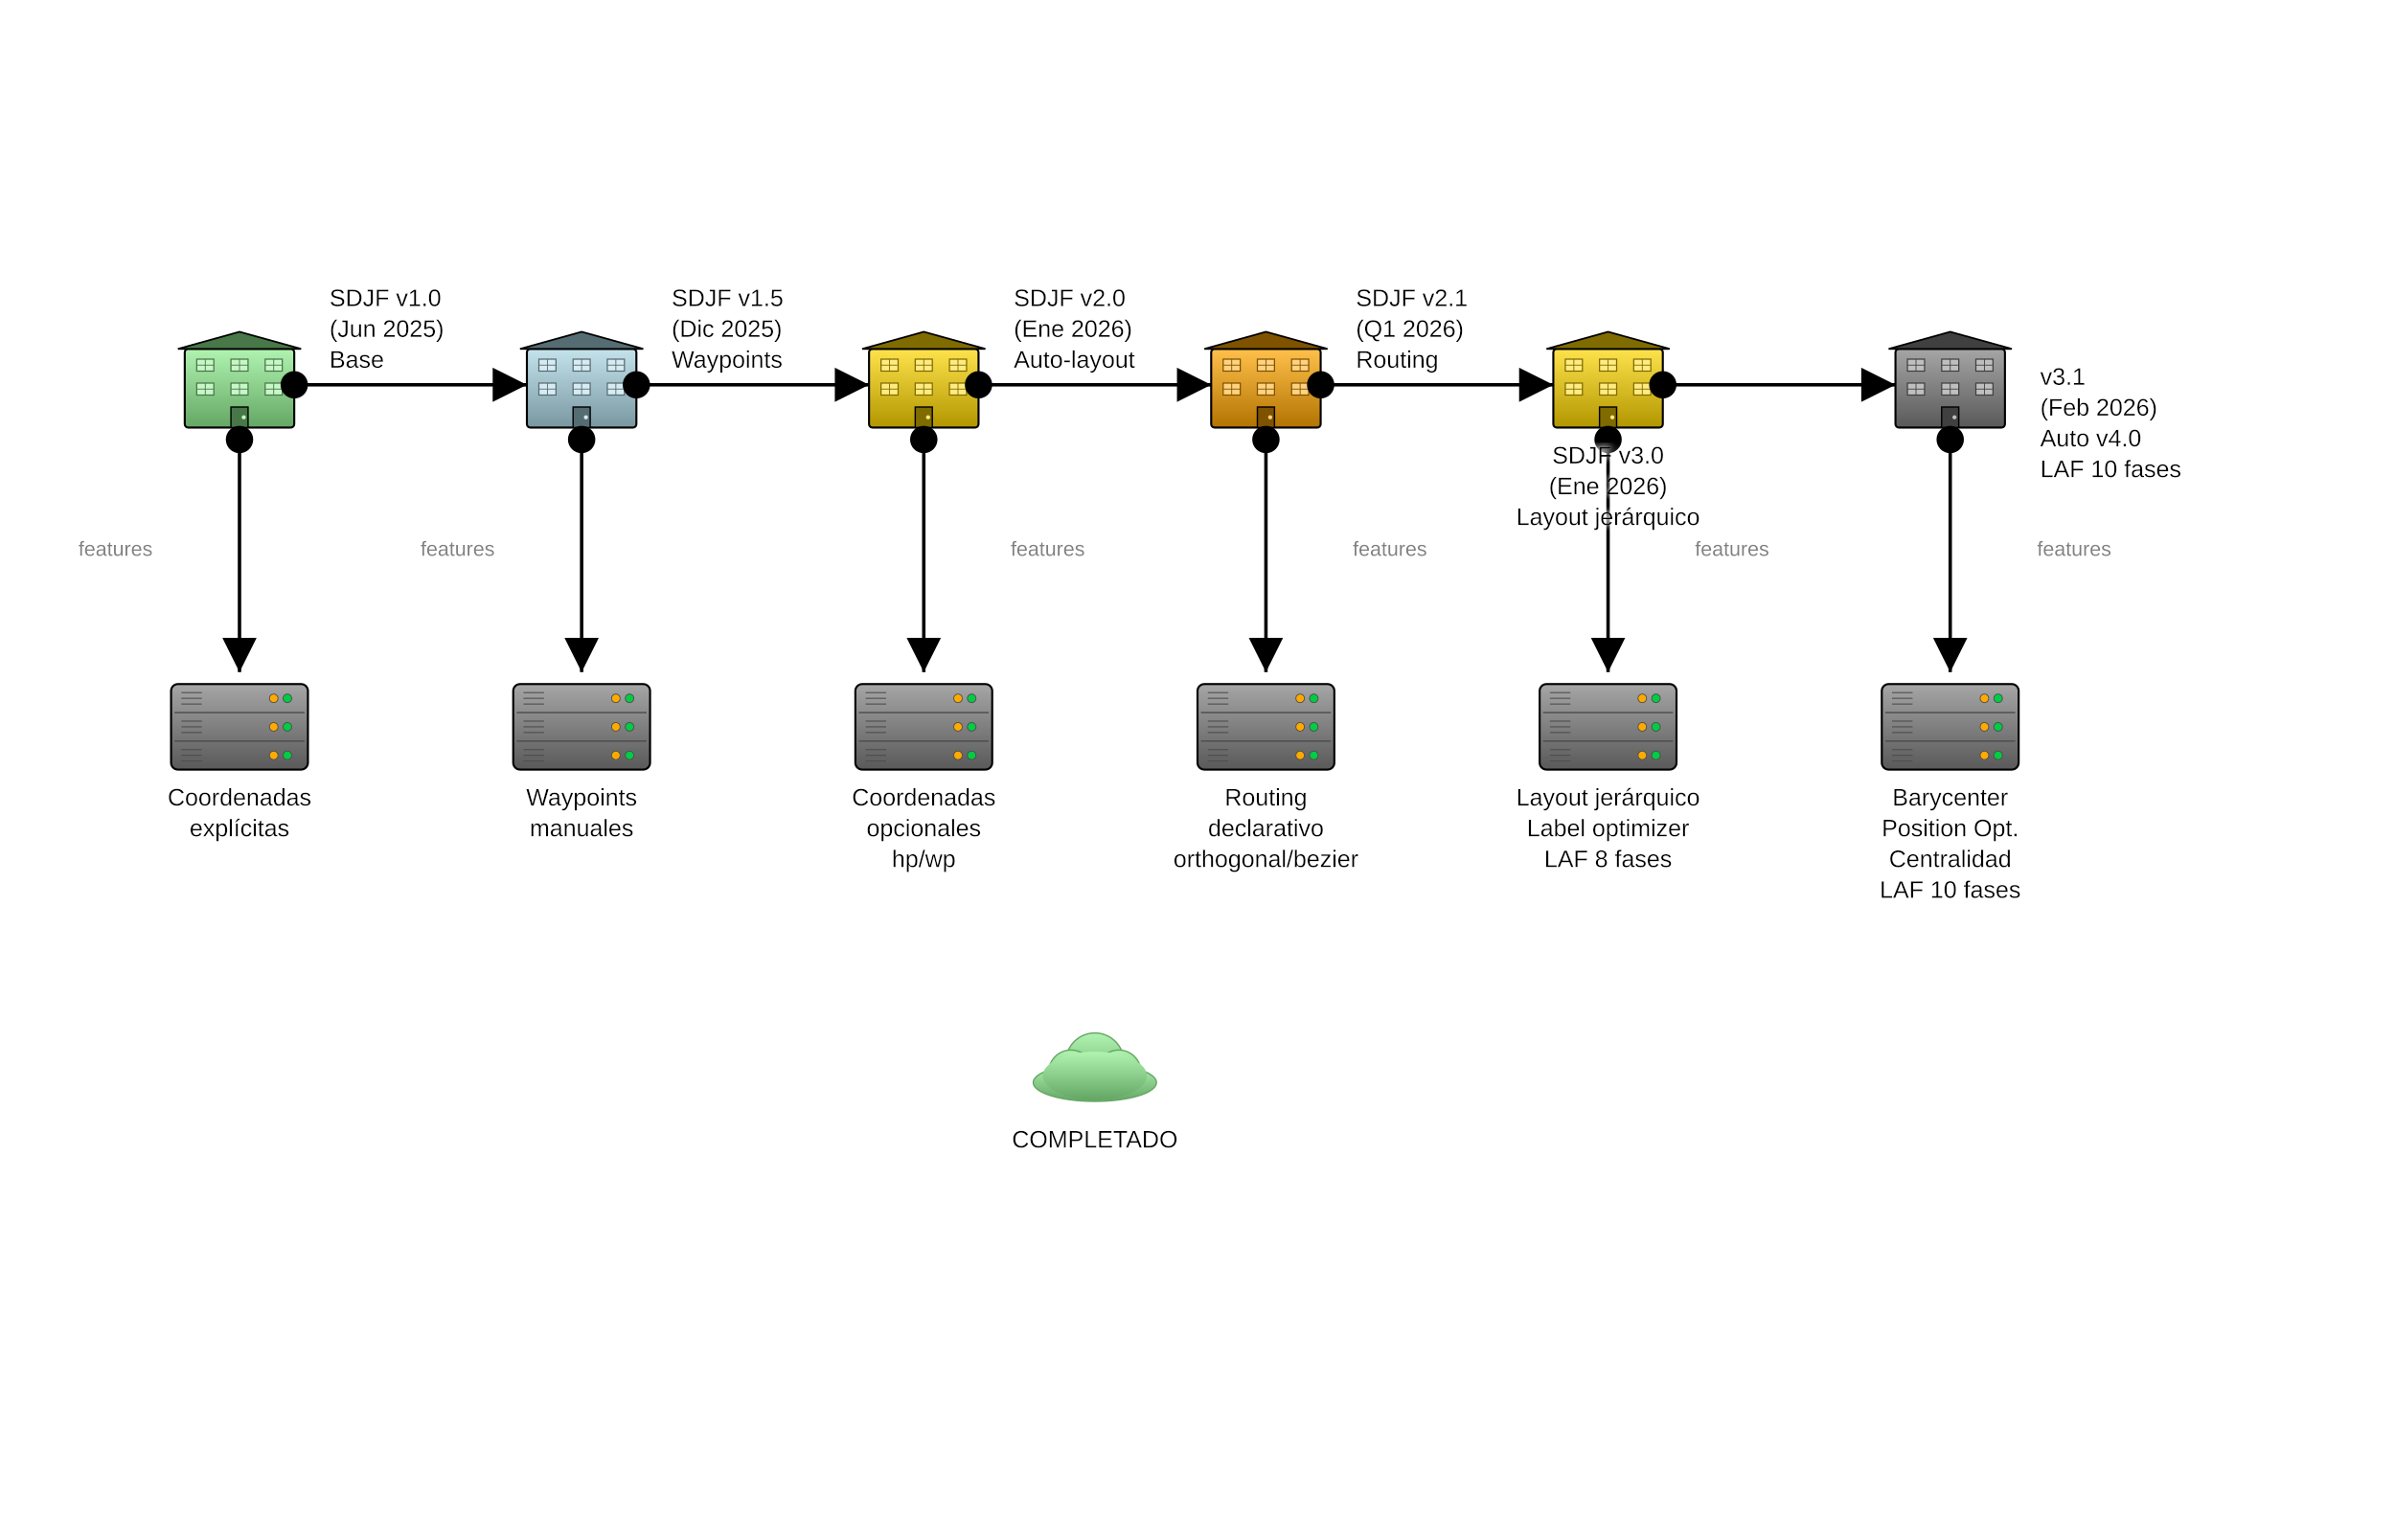
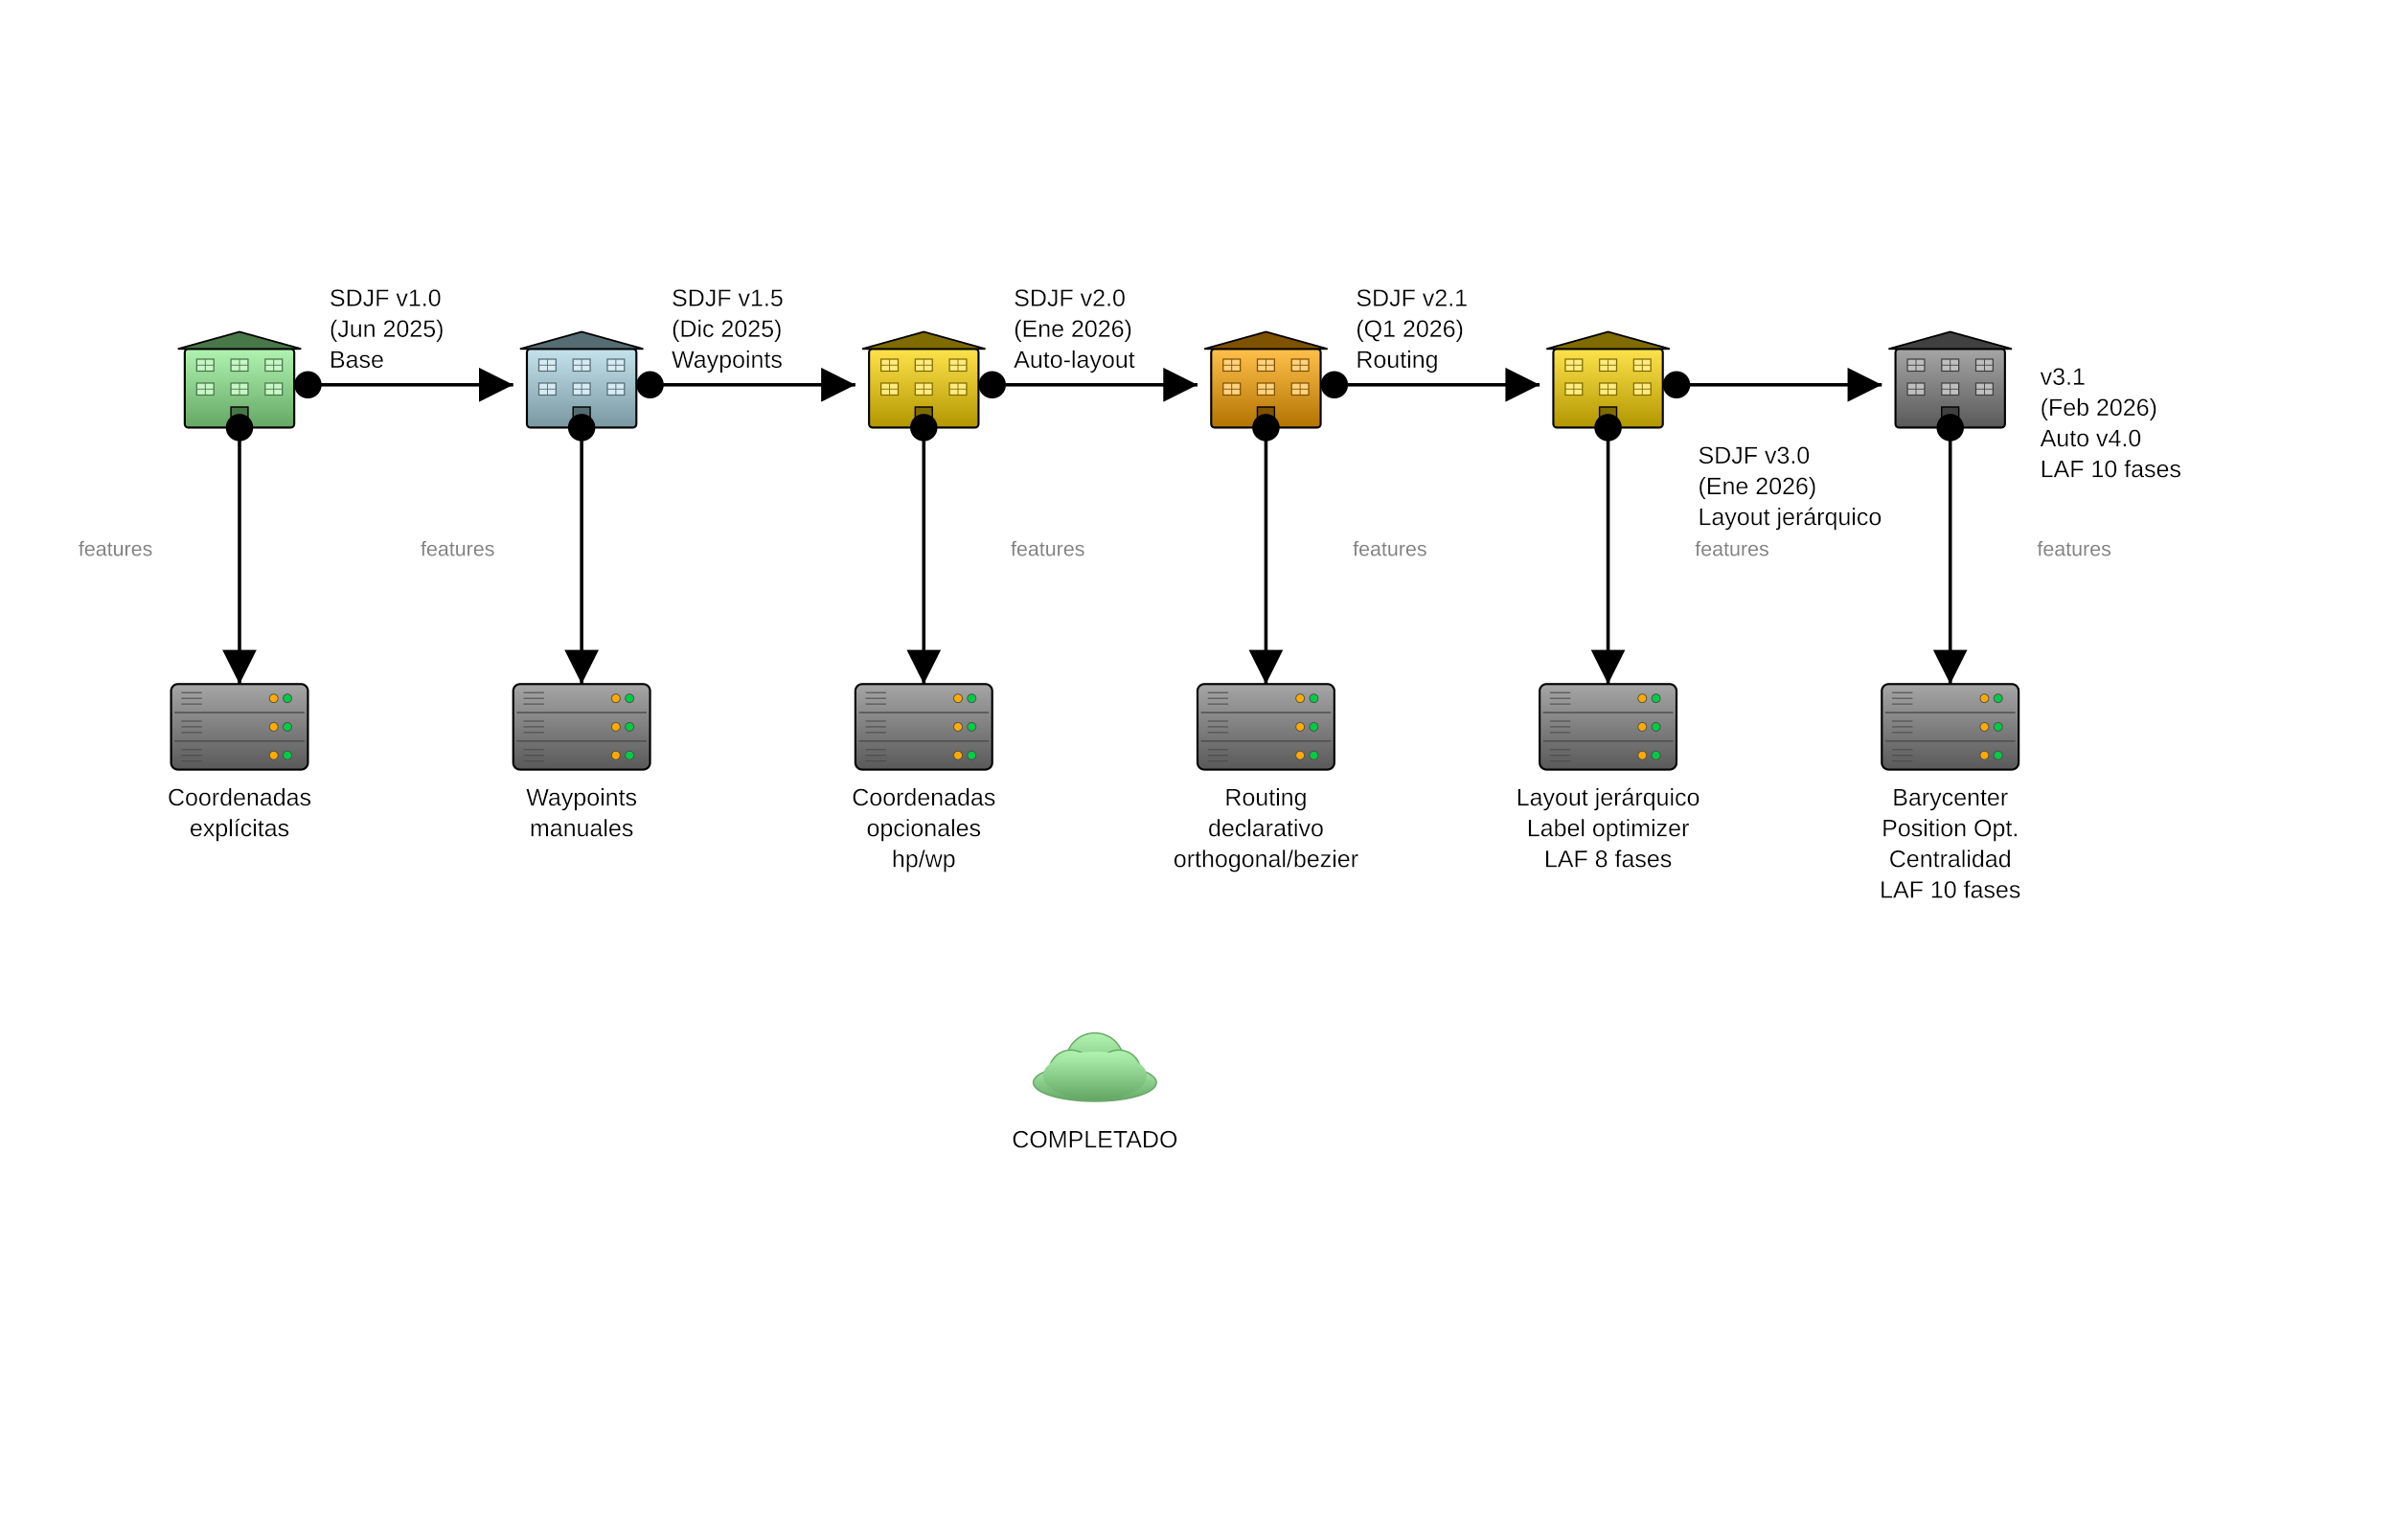
<svg xmlns="http://www.w3.org/2000/svg" baseProfile="full" height="900" version="1.1" viewBox="0,0,1400,900" width="1400">
  <defs>
    <filter height="140%" id="text-glow" width="140%" x="-20%" y="-20%">
      <feGaussianBlur in="SourceGraphic" result="blur" stdDeviation="2" />
      <feFlood flood-color="white" flood-opacity="1" result="color" />
      <feComposite in="color" in2="blur" operator="in" result="shadow" />
      <feMerge>
        <feMergeNode in="shadow" />
        <feMergeNode in="shadow" />
        <feMergeNode in="SourceGraphic" />
      </feMerge>
    </filter>
    <marker id="arrow-end" markerHeight="10" markerWidth="10" orient="auto" refX="10" refY="5">
      <path d="M 0 0 L 10 5 L 0 10 z" fill="black" />
    </marker>
    <marker id="arrow-start" markerHeight="10" markerWidth="10" orient="auto" refX="0" refY="5">
      <path d="M 10 0 L 0 5 L 10 10 z" fill="black" />
    </marker>
    <marker id="circle-start" markerHeight="10" markerWidth="10" orient="auto" refX="5" refY="5">
      <circle cx="5" cy="5" fill="black" r="4" />
    </marker>
    <marker id="circle-end" markerHeight="10" markerWidth="10" orient="auto" refX="5" refY="5">
      <circle cx="5" cy="5" fill="black" r="4" />
    </marker>
    <linearGradient id="gradient-v1.0" x1="0%" x2="0%" y1="0%" y2="100%">
      <stop offset="0%" stop-color="#b1f3b1" />
      <stop offset="100%" stop-color="#64a664" />
    </linearGradient>
    <linearGradient id="gradient-v1.5" x1="0%" x2="0%" y1="0%" y2="100%">
      <stop offset="0%" stop-color="#c5e3ed" />
      <stop offset="100%" stop-color="#7997a1" />
    </linearGradient>
    <linearGradient id="gradient-v2.0" x1="0%" x2="0%" y1="0%" y2="100%">
      <stop offset="0%" stop-color="#ffe34c" />
      <stop offset="100%" stop-color="#b29600" />
    </linearGradient>
    <linearGradient id="gradient-v2.1" x1="0%" x2="0%" y1="0%" y2="100%">
      <stop offset="0%" stop-color="#ffc04c" />
      <stop offset="100%" stop-color="#b27300" />
    </linearGradient>
    <linearGradient id="gradient-v3.0" x1="0%" x2="0%" y1="0%" y2="100%">
      <stop offset="0%" stop-color="#ffe34c" />
      <stop offset="100%" stop-color="#b29600" />
    </linearGradient>
    <linearGradient id="gradient-v3.1" x1="0%" x2="0%" y1="0%" y2="100%">
      <stop offset="0%" stop-color="#a6a6a6" />
      <stop offset="100%" stop-color="#595959" />
    </linearGradient>
    <linearGradient id="gradient-feat-coords" x1="0%" x2="0%" y1="0%" y2="100%">
      <stop offset="0%" stop-color="#a6a6a6" />
      <stop offset="100%" stop-color="#595959" />
    </linearGradient>
    <linearGradient id="gradient-feat-waypoints" x1="0%" x2="0%" y1="0%" y2="100%">
      <stop offset="0%" stop-color="#a6a6a6" />
      <stop offset="100%" stop-color="#595959" />
    </linearGradient>
    <linearGradient id="gradient-feat-autolayout" x1="0%" x2="0%" y1="0%" y2="100%">
      <stop offset="0%" stop-color="#a6a6a6" />
      <stop offset="100%" stop-color="#595959" />
    </linearGradient>
    <linearGradient id="gradient-feat-routing" x1="0%" x2="0%" y1="0%" y2="100%">
      <stop offset="0%" stop-color="#a6a6a6" />
      <stop offset="100%" stop-color="#595959" />
    </linearGradient>
    <linearGradient id="gradient-feat-hierarchical" x1="0%" x2="0%" y1="0%" y2="100%">
      <stop offset="0%" stop-color="#a6a6a6" />
      <stop offset="100%" stop-color="#595959" />
    </linearGradient>
    <linearGradient id="gradient-feat-v4" x1="0%" x2="0%" y1="0%" y2="100%">
      <stop offset="0%" stop-color="#a6a6a6" />
      <stop offset="100%" stop-color="#595959" />
    </linearGradient>
    <linearGradient id="gradient-status-done" x1="0%" x2="0%" y1="0%" y2="100%">
      <stop offset="0%" stop-color="#b1f3b1" />
      <stop offset="100%" stop-color="#64a664" />
    </linearGradient>
  </defs>
  <g id="v1.0">
    <rect fill="url(#gradient-v1.0)" height="46" rx="2" ry="2" stroke="black" stroke-width="1.2" width="64" x="108" y="204" />
    <polygon fill="#487748" points="104,204 140.0,194 176,204" stroke="black" stroke-width="1.0" />
    <rect fill="#c7f6c7" height="7" stroke="#487748" stroke-width="0.7" width="10" x="115" y="210" />
    <line stroke="#487748" stroke-width="0.5" x1="120.0" x2="120.0" y1="210" y2="217" />
    <line stroke="#487748" stroke-width="0.5" x1="115" x2="125" y1="213.5" y2="213.5" />
    <rect fill="#c7f6c7" height="7" stroke="#487748" stroke-width="0.7" width="10" x="135" y="210" />
    <line stroke="#487748" stroke-width="0.5" x1="140.0" x2="140.0" y1="210" y2="217" />
    <line stroke="#487748" stroke-width="0.5" x1="135" x2="145" y1="213.5" y2="213.5" />
    <rect fill="#c7f6c7" height="7" stroke="#487748" stroke-width="0.7" width="10" x="155" y="210" />
    <line stroke="#487748" stroke-width="0.5" x1="160.0" x2="160.0" y1="210" y2="217" />
    <line stroke="#487748" stroke-width="0.5" x1="155" x2="165" y1="213.5" y2="213.5" />
    <rect fill="#c7f6c7" height="7" stroke="#487748" stroke-width="0.7" width="10" x="115" y="224" />
    <line stroke="#487748" stroke-width="0.5" x1="120.0" x2="120.0" y1="224" y2="231" />
    <line stroke="#487748" stroke-width="0.5" x1="115" x2="125" y1="227.5" y2="227.5" />
    <rect fill="#c7f6c7" height="7" stroke="#487748" stroke-width="0.7" width="10" x="135" y="224" />
    <line stroke="#487748" stroke-width="0.5" x1="140.0" x2="140.0" y1="224" y2="231" />
    <line stroke="#487748" stroke-width="0.5" x1="135" x2="145" y1="227.5" y2="227.5" />
    <rect fill="#c7f6c7" height="7" stroke="#487748" stroke-width="0.7" width="10" x="155" y="224" />
    <line stroke="#487748" stroke-width="0.5" x1="160.0" x2="160.0" y1="224" y2="231" />
    <line stroke="#487748" stroke-width="0.5" x1="155" x2="165" y1="227.5" y2="227.5" />
    <rect fill="#487748" height="12" stroke="black" stroke-width="0.8" width="10" x="135.0" y="238" />
    <circle cx="142.5" cy="244.0" fill="#c7f6c7" r="1.2" />
  </g>
  <g id="v1.5">
    <rect fill="url(#gradient-v1.5)" height="46" rx="2" ry="2" stroke="black" stroke-width="1.2" width="64" x="308" y="204" />
    <polygon fill="#566c73" points="304,204 340.0,194 376,204" stroke="black" stroke-width="1.0" />
    <rect fill="#d6ebf2" height="7" stroke="#566c73" stroke-width="0.7" width="10" x="315" y="210" />
    <line stroke="#566c73" stroke-width="0.5" x1="320.0" x2="320.0" y1="210" y2="217" />
    <line stroke="#566c73" stroke-width="0.5" x1="315" x2="325" y1="213.5" y2="213.5" />
    <rect fill="#d6ebf2" height="7" stroke="#566c73" stroke-width="0.7" width="10" x="335" y="210" />
    <line stroke="#566c73" stroke-width="0.5" x1="340.0" x2="340.0" y1="210" y2="217" />
    <line stroke="#566c73" stroke-width="0.5" x1="335" x2="345" y1="213.5" y2="213.5" />
    <rect fill="#d6ebf2" height="7" stroke="#566c73" stroke-width="0.7" width="10" x="355" y="210" />
    <line stroke="#566c73" stroke-width="0.5" x1="360.0" x2="360.0" y1="210" y2="217" />
    <line stroke="#566c73" stroke-width="0.5" x1="355" x2="365" y1="213.5" y2="213.5" />
    <rect fill="#d6ebf2" height="7" stroke="#566c73" stroke-width="0.7" width="10" x="315" y="224" />
    <line stroke="#566c73" stroke-width="0.5" x1="320.0" x2="320.0" y1="224" y2="231" />
    <line stroke="#566c73" stroke-width="0.5" x1="315" x2="325" y1="227.5" y2="227.5" />
    <rect fill="#d6ebf2" height="7" stroke="#566c73" stroke-width="0.7" width="10" x="335" y="224" />
    <line stroke="#566c73" stroke-width="0.5" x1="340.0" x2="340.0" y1="224" y2="231" />
    <line stroke="#566c73" stroke-width="0.5" x1="335" x2="345" y1="227.5" y2="227.5" />
    <rect fill="#d6ebf2" height="7" stroke="#566c73" stroke-width="0.7" width="10" x="355" y="224" />
    <line stroke="#566c73" stroke-width="0.5" x1="360.0" x2="360.0" y1="224" y2="231" />
    <line stroke="#566c73" stroke-width="0.5" x1="355" x2="365" y1="227.5" y2="227.5" />
    <rect fill="#566c73" height="12" stroke="black" stroke-width="0.8" width="10" x="335.0" y="238" />
    <circle cx="342.5" cy="244.0" fill="#d6ebf2" r="1.2" />
  </g>
  <g id="v2.0">
    <rect fill="url(#gradient-v2.0)" height="46" rx="2" ry="2" stroke="black" stroke-width="1.2" width="64" x="508" y="204" />
    <polygon fill="#7f6b00" points="504,204 540.0,194 576,204" stroke="black" stroke-width="1.0" />
    <rect fill="#ffeb7f" height="7" stroke="#7f6b00" stroke-width="0.7" width="10" x="515" y="210" />
    <line stroke="#7f6b00" stroke-width="0.5" x1="520.0" x2="520.0" y1="210" y2="217" />
    <line stroke="#7f6b00" stroke-width="0.5" x1="515" x2="525" y1="213.5" y2="213.5" />
    <rect fill="#ffeb7f" height="7" stroke="#7f6b00" stroke-width="0.7" width="10" x="535" y="210" />
    <line stroke="#7f6b00" stroke-width="0.5" x1="540.0" x2="540.0" y1="210" y2="217" />
    <line stroke="#7f6b00" stroke-width="0.5" x1="535" x2="545" y1="213.5" y2="213.5" />
    <rect fill="#ffeb7f" height="7" stroke="#7f6b00" stroke-width="0.7" width="10" x="555" y="210" />
    <line stroke="#7f6b00" stroke-width="0.5" x1="560.0" x2="560.0" y1="210" y2="217" />
    <line stroke="#7f6b00" stroke-width="0.5" x1="555" x2="565" y1="213.5" y2="213.5" />
    <rect fill="#ffeb7f" height="7" stroke="#7f6b00" stroke-width="0.7" width="10" x="515" y="224" />
    <line stroke="#7f6b00" stroke-width="0.5" x1="520.0" x2="520.0" y1="224" y2="231" />
    <line stroke="#7f6b00" stroke-width="0.5" x1="515" x2="525" y1="227.5" y2="227.5" />
    <rect fill="#ffeb7f" height="7" stroke="#7f6b00" stroke-width="0.7" width="10" x="535" y="224" />
    <line stroke="#7f6b00" stroke-width="0.5" x1="540.0" x2="540.0" y1="224" y2="231" />
    <line stroke="#7f6b00" stroke-width="0.5" x1="535" x2="545" y1="227.5" y2="227.5" />
    <rect fill="#ffeb7f" height="7" stroke="#7f6b00" stroke-width="0.7" width="10" x="555" y="224" />
    <line stroke="#7f6b00" stroke-width="0.5" x1="560.0" x2="560.0" y1="224" y2="231" />
    <line stroke="#7f6b00" stroke-width="0.5" x1="555" x2="565" y1="227.5" y2="227.5" />
    <rect fill="#7f6b00" height="12" stroke="black" stroke-width="0.8" width="10" x="535.0" y="238" />
    <circle cx="542.5" cy="244.0" fill="#ffeb7f" r="1.2" />
  </g>
  <g id="v2.1">
    <rect fill="url(#gradient-v2.1)" height="46" rx="2" ry="2" stroke="black" stroke-width="1.2" width="64" x="708" y="204" />
    <polygon fill="#7f5200" points="704,204 740.0,194 776,204" stroke="black" stroke-width="1.0" />
    <rect fill="#ffd27f" height="7" stroke="#7f5200" stroke-width="0.7" width="10" x="715" y="210" />
    <line stroke="#7f5200" stroke-width="0.5" x1="720.0" x2="720.0" y1="210" y2="217" />
    <line stroke="#7f5200" stroke-width="0.5" x1="715" x2="725" y1="213.5" y2="213.5" />
    <rect fill="#ffd27f" height="7" stroke="#7f5200" stroke-width="0.7" width="10" x="735" y="210" />
    <line stroke="#7f5200" stroke-width="0.5" x1="740.0" x2="740.0" y1="210" y2="217" />
    <line stroke="#7f5200" stroke-width="0.5" x1="735" x2="745" y1="213.5" y2="213.5" />
    <rect fill="#ffd27f" height="7" stroke="#7f5200" stroke-width="0.7" width="10" x="755" y="210" />
    <line stroke="#7f5200" stroke-width="0.5" x1="760.0" x2="760.0" y1="210" y2="217" />
    <line stroke="#7f5200" stroke-width="0.5" x1="755" x2="765" y1="213.5" y2="213.5" />
    <rect fill="#ffd27f" height="7" stroke="#7f5200" stroke-width="0.7" width="10" x="715" y="224" />
    <line stroke="#7f5200" stroke-width="0.5" x1="720.0" x2="720.0" y1="224" y2="231" />
    <line stroke="#7f5200" stroke-width="0.5" x1="715" x2="725" y1="227.5" y2="227.5" />
    <rect fill="#ffd27f" height="7" stroke="#7f5200" stroke-width="0.7" width="10" x="735" y="224" />
    <line stroke="#7f5200" stroke-width="0.5" x1="740.0" x2="740.0" y1="224" y2="231" />
    <line stroke="#7f5200" stroke-width="0.5" x1="735" x2="745" y1="227.5" y2="227.5" />
    <rect fill="#ffd27f" height="7" stroke="#7f5200" stroke-width="0.7" width="10" x="755" y="224" />
    <line stroke="#7f5200" stroke-width="0.5" x1="760.0" x2="760.0" y1="224" y2="231" />
    <line stroke="#7f5200" stroke-width="0.5" x1="755" x2="765" y1="227.5" y2="227.5" />
    <rect fill="#7f5200" height="12" stroke="black" stroke-width="0.8" width="10" x="735.0" y="238" />
    <circle cx="742.5" cy="244.0" fill="#ffd27f" r="1.2" />
  </g>
  <g id="v3.0">
    <rect fill="url(#gradient-v3.0)" height="46" rx="2" ry="2" stroke="black" stroke-width="1.2" width="64" x="908" y="204" />
    <polygon fill="#7f6b00" points="904,204 940.0,194 976,204" stroke="black" stroke-width="1.0" />
    <rect fill="#ffeb7f" height="7" stroke="#7f6b00" stroke-width="0.7" width="10" x="915" y="210" />
    <line stroke="#7f6b00" stroke-width="0.5" x1="920.0" x2="920.0" y1="210" y2="217" />
    <line stroke="#7f6b00" stroke-width="0.5" x1="915" x2="925" y1="213.5" y2="213.5" />
    <rect fill="#ffeb7f" height="7" stroke="#7f6b00" stroke-width="0.7" width="10" x="935" y="210" />
    <line stroke="#7f6b00" stroke-width="0.5" x1="940.0" x2="940.0" y1="210" y2="217" />
    <line stroke="#7f6b00" stroke-width="0.5" x1="935" x2="945" y1="213.5" y2="213.5" />
    <rect fill="#ffeb7f" height="7" stroke="#7f6b00" stroke-width="0.7" width="10" x="955" y="210" />
    <line stroke="#7f6b00" stroke-width="0.5" x1="960.0" x2="960.0" y1="210" y2="217" />
    <line stroke="#7f6b00" stroke-width="0.5" x1="955" x2="965" y1="213.5" y2="213.5" />
    <rect fill="#ffeb7f" height="7" stroke="#7f6b00" stroke-width="0.7" width="10" x="915" y="224" />
    <line stroke="#7f6b00" stroke-width="0.5" x1="920.0" x2="920.0" y1="224" y2="231" />
    <line stroke="#7f6b00" stroke-width="0.5" x1="915" x2="925" y1="227.5" y2="227.5" />
    <rect fill="#ffeb7f" height="7" stroke="#7f6b00" stroke-width="0.7" width="10" x="935" y="224" />
    <line stroke="#7f6b00" stroke-width="0.5" x1="940.0" x2="940.0" y1="224" y2="231" />
    <line stroke="#7f6b00" stroke-width="0.5" x1="935" x2="945" y1="227.5" y2="227.5" />
    <rect fill="#ffeb7f" height="7" stroke="#7f6b00" stroke-width="0.7" width="10" x="955" y="224" />
    <line stroke="#7f6b00" stroke-width="0.5" x1="960.0" x2="960.0" y1="224" y2="231" />
    <line stroke="#7f6b00" stroke-width="0.5" x1="955" x2="965" y1="227.5" y2="227.5" />
    <rect fill="#7f6b00" height="12" stroke="black" stroke-width="0.8" width="10" x="935.0" y="238" />
    <circle cx="942.5" cy="244.0" fill="#ffeb7f" r="1.2" />
  </g>
  <g id="v3.1">
    <rect fill="url(#gradient-v3.1)" height="46" rx="2" ry="2" stroke="black" stroke-width="1.2" width="64" x="1108" y="204" />
    <polygon fill="#404040" points="1104,204 1140.0,194 1176,204" stroke="black" stroke-width="1.0" />
    <rect fill="#bfbfbf" height="7" stroke="#404040" stroke-width="0.7" width="10" x="1115" y="210" />
    <line stroke="#404040" stroke-width="0.5" x1="1120.0" x2="1120.0" y1="210" y2="217" />
    <line stroke="#404040" stroke-width="0.5" x1="1115" x2="1125" y1="213.5" y2="213.5" />
    <rect fill="#bfbfbf" height="7" stroke="#404040" stroke-width="0.7" width="10" x="1135" y="210" />
    <line stroke="#404040" stroke-width="0.5" x1="1140.0" x2="1140.0" y1="210" y2="217" />
    <line stroke="#404040" stroke-width="0.5" x1="1135" x2="1145" y1="213.5" y2="213.5" />
    <rect fill="#bfbfbf" height="7" stroke="#404040" stroke-width="0.7" width="10" x="1155" y="210" />
    <line stroke="#404040" stroke-width="0.5" x1="1160.0" x2="1160.0" y1="210" y2="217" />
    <line stroke="#404040" stroke-width="0.5" x1="1155" x2="1165" y1="213.5" y2="213.5" />
    <rect fill="#bfbfbf" height="7" stroke="#404040" stroke-width="0.7" width="10" x="1115" y="224" />
    <line stroke="#404040" stroke-width="0.5" x1="1120.0" x2="1120.0" y1="224" y2="231" />
    <line stroke="#404040" stroke-width="0.5" x1="1115" x2="1125" y1="227.5" y2="227.5" />
    <rect fill="#bfbfbf" height="7" stroke="#404040" stroke-width="0.7" width="10" x="1135" y="224" />
    <line stroke="#404040" stroke-width="0.5" x1="1140.0" x2="1140.0" y1="224" y2="231" />
    <line stroke="#404040" stroke-width="0.5" x1="1135" x2="1145" y1="227.5" y2="227.5" />
    <rect fill="#bfbfbf" height="7" stroke="#404040" stroke-width="0.7" width="10" x="1155" y="224" />
    <line stroke="#404040" stroke-width="0.5" x1="1160.0" x2="1160.0" y1="224" y2="231" />
    <line stroke="#404040" stroke-width="0.5" x1="1155" x2="1165" y1="227.5" y2="227.5" />
    <rect fill="#404040" height="12" stroke="black" stroke-width="0.8" width="10" x="1135.0" y="238" />
    <circle cx="1142.5" cy="244.0" fill="#bfbfbf" r="1.2" />
  </g>
  <g id="feat-coords">
    <rect fill="url(#gradient-feat-coords)" height="50" rx="4" ry="4" stroke="black" stroke-width="1.2" width="80" x="100" y="400" />
    <line stroke="#4c4c4c" stroke-width="0.8" x1="102" x2="178" y1="416.667" y2="416.667" />
    <line stroke="#4c4c4c" stroke-width="0.8" x1="102" x2="178" y1="433.333" y2="433.333" />
    <circle cx="168" cy="408.333" fill="#00cc44" r="2.5" stroke="#4c4c4c" stroke-width="0.5" />
    <circle cx="160" cy="408.333" fill="#ffaa00" r="2.5" stroke="#4c4c4c" stroke-width="0.5" />
    <circle cx="168" cy="425.0" fill="#00cc44" r="2.5" stroke="#4c4c4c" stroke-width="0.5" />
    <circle cx="160" cy="425.0" fill="#ffaa00" r="2.5" stroke="#4c4c4c" stroke-width="0.5" />
    <circle cx="168" cy="441.667" fill="#00cc44" r="2.5" stroke="#4c4c4c" stroke-width="0.5" />
    <circle cx="160" cy="441.667" fill="#ffaa00" r="2.5" stroke="#4c4c4c" stroke-width="0.5" />
    <line stroke="#4c4c4c" stroke-width="0.6" x1="106" x2="118" y1="405.0" y2="405.0" />
    <line stroke="#4c4c4c" stroke-width="0.6" x1="106" x2="118" y1="408.333" y2="408.333" />
    <line stroke="#4c4c4c" stroke-width="0.6" x1="106" x2="118" y1="411.667" y2="411.667" />
    <line stroke="#4c4c4c" stroke-width="0.6" x1="106" x2="118" y1="421.667" y2="421.667" />
    <line stroke="#4c4c4c" stroke-width="0.6" x1="106" x2="118" y1="425.0" y2="425.0" />
    <line stroke="#4c4c4c" stroke-width="0.6" x1="106" x2="118" y1="428.333" y2="428.333" />
    <line stroke="#4c4c4c" stroke-width="0.6" x1="106" x2="118" y1="438.333" y2="438.333" />
    <line stroke="#4c4c4c" stroke-width="0.6" x1="106" x2="118" y1="441.667" y2="441.667" />
    <line stroke="#4c4c4c" stroke-width="0.6" x1="106" x2="118" y1="445.0" y2="445.0" />
  </g>
  <g id="feat-waypoints">
    <rect fill="url(#gradient-feat-waypoints)" height="50" rx="4" ry="4" stroke="black" stroke-width="1.2" width="80" x="300" y="400" />
    <line stroke="#4c4c4c" stroke-width="0.8" x1="302" x2="378" y1="416.667" y2="416.667" />
    <line stroke="#4c4c4c" stroke-width="0.8" x1="302" x2="378" y1="433.333" y2="433.333" />
    <circle cx="368" cy="408.333" fill="#00cc44" r="2.5" stroke="#4c4c4c" stroke-width="0.5" />
    <circle cx="360" cy="408.333" fill="#ffaa00" r="2.5" stroke="#4c4c4c" stroke-width="0.5" />
    <circle cx="368" cy="425.0" fill="#00cc44" r="2.5" stroke="#4c4c4c" stroke-width="0.5" />
    <circle cx="360" cy="425.0" fill="#ffaa00" r="2.5" stroke="#4c4c4c" stroke-width="0.5" />
    <circle cx="368" cy="441.667" fill="#00cc44" r="2.5" stroke="#4c4c4c" stroke-width="0.5" />
    <circle cx="360" cy="441.667" fill="#ffaa00" r="2.5" stroke="#4c4c4c" stroke-width="0.5" />
    <line stroke="#4c4c4c" stroke-width="0.6" x1="306" x2="318" y1="405.0" y2="405.0" />
    <line stroke="#4c4c4c" stroke-width="0.6" x1="306" x2="318" y1="408.333" y2="408.333" />
    <line stroke="#4c4c4c" stroke-width="0.6" x1="306" x2="318" y1="411.667" y2="411.667" />
    <line stroke="#4c4c4c" stroke-width="0.6" x1="306" x2="318" y1="421.667" y2="421.667" />
    <line stroke="#4c4c4c" stroke-width="0.6" x1="306" x2="318" y1="425.0" y2="425.0" />
    <line stroke="#4c4c4c" stroke-width="0.6" x1="306" x2="318" y1="428.333" y2="428.333" />
    <line stroke="#4c4c4c" stroke-width="0.6" x1="306" x2="318" y1="438.333" y2="438.333" />
    <line stroke="#4c4c4c" stroke-width="0.6" x1="306" x2="318" y1="441.667" y2="441.667" />
    <line stroke="#4c4c4c" stroke-width="0.6" x1="306" x2="318" y1="445.0" y2="445.0" />
  </g>
  <g id="feat-autolayout">
    <rect fill="url(#gradient-feat-autolayout)" height="50" rx="4" ry="4" stroke="black" stroke-width="1.2" width="80" x="500" y="400" />
    <line stroke="#4c4c4c" stroke-width="0.8" x1="502" x2="578" y1="416.667" y2="416.667" />
    <line stroke="#4c4c4c" stroke-width="0.8" x1="502" x2="578" y1="433.333" y2="433.333" />
    <circle cx="568" cy="408.333" fill="#00cc44" r="2.5" stroke="#4c4c4c" stroke-width="0.5" />
    <circle cx="560" cy="408.333" fill="#ffaa00" r="2.5" stroke="#4c4c4c" stroke-width="0.5" />
    <circle cx="568" cy="425.0" fill="#00cc44" r="2.5" stroke="#4c4c4c" stroke-width="0.5" />
    <circle cx="560" cy="425.0" fill="#ffaa00" r="2.5" stroke="#4c4c4c" stroke-width="0.5" />
    <circle cx="568" cy="441.667" fill="#00cc44" r="2.5" stroke="#4c4c4c" stroke-width="0.5" />
    <circle cx="560" cy="441.667" fill="#ffaa00" r="2.5" stroke="#4c4c4c" stroke-width="0.5" />
    <line stroke="#4c4c4c" stroke-width="0.6" x1="506" x2="518" y1="405.0" y2="405.0" />
    <line stroke="#4c4c4c" stroke-width="0.6" x1="506" x2="518" y1="408.333" y2="408.333" />
    <line stroke="#4c4c4c" stroke-width="0.6" x1="506" x2="518" y1="411.667" y2="411.667" />
    <line stroke="#4c4c4c" stroke-width="0.6" x1="506" x2="518" y1="421.667" y2="421.667" />
    <line stroke="#4c4c4c" stroke-width="0.6" x1="506" x2="518" y1="425.0" y2="425.0" />
    <line stroke="#4c4c4c" stroke-width="0.6" x1="506" x2="518" y1="428.333" y2="428.333" />
    <line stroke="#4c4c4c" stroke-width="0.6" x1="506" x2="518" y1="438.333" y2="438.333" />
    <line stroke="#4c4c4c" stroke-width="0.6" x1="506" x2="518" y1="441.667" y2="441.667" />
    <line stroke="#4c4c4c" stroke-width="0.6" x1="506" x2="518" y1="445.0" y2="445.0" />
  </g>
  <g id="feat-routing">
    <rect fill="url(#gradient-feat-routing)" height="50" rx="4" ry="4" stroke="black" stroke-width="1.2" width="80" x="700" y="400" />
    <line stroke="#4c4c4c" stroke-width="0.8" x1="702" x2="778" y1="416.667" y2="416.667" />
    <line stroke="#4c4c4c" stroke-width="0.8" x1="702" x2="778" y1="433.333" y2="433.333" />
    <circle cx="768" cy="408.333" fill="#00cc44" r="2.5" stroke="#4c4c4c" stroke-width="0.5" />
    <circle cx="760" cy="408.333" fill="#ffaa00" r="2.5" stroke="#4c4c4c" stroke-width="0.5" />
    <circle cx="768" cy="425.0" fill="#00cc44" r="2.5" stroke="#4c4c4c" stroke-width="0.5" />
    <circle cx="760" cy="425.0" fill="#ffaa00" r="2.5" stroke="#4c4c4c" stroke-width="0.5" />
    <circle cx="768" cy="441.667" fill="#00cc44" r="2.5" stroke="#4c4c4c" stroke-width="0.5" />
    <circle cx="760" cy="441.667" fill="#ffaa00" r="2.5" stroke="#4c4c4c" stroke-width="0.5" />
    <line stroke="#4c4c4c" stroke-width="0.6" x1="706" x2="718" y1="405.0" y2="405.0" />
    <line stroke="#4c4c4c" stroke-width="0.6" x1="706" x2="718" y1="408.333" y2="408.333" />
    <line stroke="#4c4c4c" stroke-width="0.6" x1="706" x2="718" y1="411.667" y2="411.667" />
    <line stroke="#4c4c4c" stroke-width="0.6" x1="706" x2="718" y1="421.667" y2="421.667" />
    <line stroke="#4c4c4c" stroke-width="0.6" x1="706" x2="718" y1="425.0" y2="425.0" />
    <line stroke="#4c4c4c" stroke-width="0.6" x1="706" x2="718" y1="428.333" y2="428.333" />
    <line stroke="#4c4c4c" stroke-width="0.6" x1="706" x2="718" y1="438.333" y2="438.333" />
    <line stroke="#4c4c4c" stroke-width="0.6" x1="706" x2="718" y1="441.667" y2="441.667" />
    <line stroke="#4c4c4c" stroke-width="0.6" x1="706" x2="718" y1="445.0" y2="445.0" />
  </g>
  <g id="feat-hierarchical">
    <rect fill="url(#gradient-feat-hierarchical)" height="50" rx="4" ry="4" stroke="black" stroke-width="1.2" width="80" x="900" y="400" />
    <line stroke="#4c4c4c" stroke-width="0.8" x1="902" x2="978" y1="416.667" y2="416.667" />
    <line stroke="#4c4c4c" stroke-width="0.8" x1="902" x2="978" y1="433.333" y2="433.333" />
    <circle cx="968" cy="408.333" fill="#00cc44" r="2.5" stroke="#4c4c4c" stroke-width="0.5" />
    <circle cx="960" cy="408.333" fill="#ffaa00" r="2.5" stroke="#4c4c4c" stroke-width="0.5" />
    <circle cx="968" cy="425.0" fill="#00cc44" r="2.5" stroke="#4c4c4c" stroke-width="0.5" />
    <circle cx="960" cy="425.0" fill="#ffaa00" r="2.5" stroke="#4c4c4c" stroke-width="0.5" />
    <circle cx="968" cy="441.667" fill="#00cc44" r="2.5" stroke="#4c4c4c" stroke-width="0.5" />
    <circle cx="960" cy="441.667" fill="#ffaa00" r="2.5" stroke="#4c4c4c" stroke-width="0.5" />
    <line stroke="#4c4c4c" stroke-width="0.6" x1="906" x2="918" y1="405.0" y2="405.0" />
    <line stroke="#4c4c4c" stroke-width="0.6" x1="906" x2="918" y1="408.333" y2="408.333" />
    <line stroke="#4c4c4c" stroke-width="0.6" x1="906" x2="918" y1="411.667" y2="411.667" />
    <line stroke="#4c4c4c" stroke-width="0.6" x1="906" x2="918" y1="421.667" y2="421.667" />
    <line stroke="#4c4c4c" stroke-width="0.6" x1="906" x2="918" y1="425.0" y2="425.0" />
    <line stroke="#4c4c4c" stroke-width="0.6" x1="906" x2="918" y1="428.333" y2="428.333" />
    <line stroke="#4c4c4c" stroke-width="0.6" x1="906" x2="918" y1="438.333" y2="438.333" />
    <line stroke="#4c4c4c" stroke-width="0.6" x1="906" x2="918" y1="441.667" y2="441.667" />
    <line stroke="#4c4c4c" stroke-width="0.6" x1="906" x2="918" y1="445.0" y2="445.0" />
  </g>
  <g id="feat-v4">
    <rect fill="url(#gradient-feat-v4)" height="50" rx="4" ry="4" stroke="black" stroke-width="1.2" width="80" x="1100" y="400" />
    <line stroke="#4c4c4c" stroke-width="0.8" x1="1102" x2="1178" y1="416.667" y2="416.667" />
    <line stroke="#4c4c4c" stroke-width="0.8" x1="1102" x2="1178" y1="433.333" y2="433.333" />
    <circle cx="1168" cy="408.333" fill="#00cc44" r="2.5" stroke="#4c4c4c" stroke-width="0.5" />
    <circle cx="1160" cy="408.333" fill="#ffaa00" r="2.5" stroke="#4c4c4c" stroke-width="0.5" />
    <circle cx="1168" cy="425.0" fill="#00cc44" r="2.5" stroke="#4c4c4c" stroke-width="0.5" />
    <circle cx="1160" cy="425.0" fill="#ffaa00" r="2.5" stroke="#4c4c4c" stroke-width="0.5" />
    <circle cx="1168" cy="441.667" fill="#00cc44" r="2.5" stroke="#4c4c4c" stroke-width="0.5" />
    <circle cx="1160" cy="441.667" fill="#ffaa00" r="2.5" stroke="#4c4c4c" stroke-width="0.5" />
    <line stroke="#4c4c4c" stroke-width="0.6" x1="1106" x2="1118" y1="405.0" y2="405.0" />
    <line stroke="#4c4c4c" stroke-width="0.6" x1="1106" x2="1118" y1="408.333" y2="408.333" />
    <line stroke="#4c4c4c" stroke-width="0.6" x1="1106" x2="1118" y1="411.667" y2="411.667" />
    <line stroke="#4c4c4c" stroke-width="0.6" x1="1106" x2="1118" y1="421.667" y2="421.667" />
    <line stroke="#4c4c4c" stroke-width="0.6" x1="1106" x2="1118" y1="425.0" y2="425.0" />
    <line stroke="#4c4c4c" stroke-width="0.6" x1="1106" x2="1118" y1="428.333" y2="428.333" />
    <line stroke="#4c4c4c" stroke-width="0.6" x1="1106" x2="1118" y1="438.333" y2="438.333" />
    <line stroke="#4c4c4c" stroke-width="0.6" x1="1106" x2="1118" y1="441.667" y2="441.667" />
    <line stroke="#4c4c4c" stroke-width="0.6" x1="1106" x2="1118" y1="445.0" y2="445.0" />
  </g>
  <g id="status-done">
    <ellipse cx="640.0" cy="633.0" fill="url(#gradient-status-done)" rx="36.0" ry="11.0" stroke="#64a664" stroke-width="0.8" />
    <circle cx="640.0" cy="621.0" fill="url(#gradient-status-done)" r="17.0" stroke="#64a664" stroke-width="0.8" />
    <circle cx="626.0" cy="627.0" fill="url(#gradient-status-done)" r="13.0" stroke="#64a664" stroke-width="0.8" />
    <circle cx="654.0" cy="627.0" fill="url(#gradient-status-done)" r="13.0" stroke="#64a664" stroke-width="0.8" />
    <ellipse cx="640.0" cy="629.0" fill="url(#gradient-status-done)" rx="30.4" ry="14" stroke="none" />
  </g>
-   <line marker-end="url(#arrow-end)" marker-start="url(#circle-start)" stroke="black" stroke-width="2" x1="172.0" x2="308.0" y1="225.0" y2="225.0" />
-   <line marker-end="url(#arrow-end)" marker-start="url(#circle-start)" stroke="black" stroke-width="2" x1="372.0" x2="508.0" y1="225.0" y2="225.0" />
-   <line marker-end="url(#arrow-end)" marker-start="url(#circle-start)" stroke="black" stroke-width="2" x1="572.0" x2="708.0" y1="225.0" y2="225.0" />
-   <line marker-end="url(#arrow-end)" marker-start="url(#circle-start)" stroke="black" stroke-width="2" x1="772.0" x2="908.0" y1="225.0" y2="225.0" />
-   <line marker-end="url(#arrow-end)" marker-start="url(#circle-start)" stroke="black" stroke-width="2" x1="972.0" x2="1108.0" y1="225.0" y2="225.0" />
-   <line marker-end="url(#arrow-end)" marker-start="url(#circle-start)" stroke="black" stroke-width="2" x1="140.0" x2="140.0" y1="257.0" y2="393.0" />
-   <line marker-end="url(#arrow-end)" marker-start="url(#circle-start)" stroke="black" stroke-width="2" x1="340.0" x2="340.0" y1="257.0" y2="393.0" />
-   <line marker-end="url(#arrow-end)" marker-start="url(#circle-start)" stroke="black" stroke-width="2" x1="540.0" x2="540.0" y1="257.0" y2="393.0" />
-   <line marker-end="url(#arrow-end)" marker-start="url(#circle-start)" stroke="black" stroke-width="2" x1="740.0" x2="740.0" y1="257.0" y2="393.0" />
-   <line marker-end="url(#arrow-end)" marker-start="url(#circle-start)" stroke="black" stroke-width="2" x1="940.0" x2="940.0" y1="257.0" y2="393.0" />
-   <line marker-end="url(#arrow-end)" marker-start="url(#circle-start)" stroke="black" stroke-width="2" x1="1140.0" x2="1140.0" y1="257.0" y2="393.0" />
+   <line marker-end="url(#arrow-end)" marker-start="url(#circle-start)" stroke="black" stroke-width="2" x1="180.0" x2="300.0" y1="225.0" y2="225.0" />
+   <line marker-end="url(#arrow-end)" marker-start="url(#circle-start)" stroke="black" stroke-width="2" x1="380.0" x2="500.0" y1="225.0" y2="225.0" />
+   <line marker-end="url(#arrow-end)" marker-start="url(#circle-start)" stroke="black" stroke-width="2" x1="580.0" x2="700.0" y1="225.0" y2="225.0" />
+   <line marker-end="url(#arrow-end)" marker-start="url(#circle-start)" stroke="black" stroke-width="2" x1="780.0" x2="900.0" y1="225.0" y2="225.0" />
+   <line marker-end="url(#arrow-end)" marker-start="url(#circle-start)" stroke="black" stroke-width="2" x1="980.0" x2="1100.0" y1="225.0" y2="225.0" />
+   <line marker-end="url(#arrow-end)" marker-start="url(#circle-start)" stroke="black" stroke-width="2" x1="140.0" x2="140.0" y1="250.0" y2="400.0" />
+   <line marker-end="url(#arrow-end)" marker-start="url(#circle-start)" stroke="black" stroke-width="2" x1="340.0" x2="340.0" y1="250.0" y2="400.0" />
+   <line marker-end="url(#arrow-end)" marker-start="url(#circle-start)" stroke="black" stroke-width="2" x1="540.0" x2="540.0" y1="250.0" y2="400.0" />
+   <line marker-end="url(#arrow-end)" marker-start="url(#circle-start)" stroke="black" stroke-width="2" x1="740.0" x2="740.0" y1="250.0" y2="400.0" />
+   <line marker-end="url(#arrow-end)" marker-start="url(#circle-start)" stroke="black" stroke-width="2" x1="940.0" x2="940.0" y1="250.0" y2="400.0" />
+   <line marker-end="url(#arrow-end)" marker-start="url(#circle-start)" stroke="black" stroke-width="2" x1="1140.0" x2="1140.0" y1="250.0" y2="400.0" />
  <text fill="black" filter="url(#text-glow)" font-family="Arial, sans-serif" font-size="14px" text-anchor="start" x="192.6" y="179.0">SDJF v1.0</text>
  <text fill="black" filter="url(#text-glow)" font-family="Arial, sans-serif" font-size="14px" text-anchor="start" x="192.6" y="197.0">(Jun 2025)</text>
  <text fill="black" filter="url(#text-glow)" font-family="Arial, sans-serif" font-size="14px" text-anchor="start" x="192.6" y="215.0">Base</text>
  <text fill="black" filter="url(#text-glow)" font-family="Arial, sans-serif" font-size="14px" text-anchor="start" x="392.6" y="179.0">SDJF v1.5</text>
  <text fill="black" filter="url(#text-glow)" font-family="Arial, sans-serif" font-size="14px" text-anchor="start" x="392.6" y="197.0">(Dic 2025)</text>
  <text fill="black" filter="url(#text-glow)" font-family="Arial, sans-serif" font-size="14px" text-anchor="start" x="392.6" y="215.0">Waypoints</text>
  <text fill="black" filter="url(#text-glow)" font-family="Arial, sans-serif" font-size="14px" text-anchor="start" x="592.6" y="179.0">SDJF v2.0</text>
  <text fill="black" filter="url(#text-glow)" font-family="Arial, sans-serif" font-size="14px" text-anchor="start" x="592.6" y="197.0">(Ene 2026)</text>
  <text fill="black" filter="url(#text-glow)" font-family="Arial, sans-serif" font-size="14px" text-anchor="start" x="592.6" y="215.0">Auto-layout</text>
  <text fill="black" filter="url(#text-glow)" font-family="Arial, sans-serif" font-size="14px" text-anchor="start" x="792.6" y="179.0">SDJF v2.1</text>
  <text fill="black" filter="url(#text-glow)" font-family="Arial, sans-serif" font-size="14px" text-anchor="start" x="792.6" y="197.0">(Q1 2026)</text>
  <text fill="black" filter="url(#text-glow)" font-family="Arial, sans-serif" font-size="14px" text-anchor="start" x="792.6" y="215.0">Routing</text>
-   <text fill="black" filter="url(#text-glow)" font-family="Arial, sans-serif" font-size="14px" text-anchor="middle" x="940.0" y="271.0">SDJF v3.0</text>
-   <text fill="black" filter="url(#text-glow)" font-family="Arial, sans-serif" font-size="14px" text-anchor="middle" x="940.0" y="289.0">(Ene 2026)</text>
-   <text fill="black" filter="url(#text-glow)" font-family="Arial, sans-serif" font-size="14px" text-anchor="middle" x="940.0" y="307.0">Layout jerárquico</text>
+   <text fill="black" filter="url(#text-glow)" font-family="Arial, sans-serif" font-size="14px" text-anchor="start" x="992.6" y="271.0">SDJF v3.0</text>
+   <text fill="black" filter="url(#text-glow)" font-family="Arial, sans-serif" font-size="14px" text-anchor="start" x="992.6" y="289.0">(Ene 2026)</text>
+   <text fill="black" filter="url(#text-glow)" font-family="Arial, sans-serif" font-size="14px" text-anchor="start" x="992.6" y="307.0">Layout jerárquico</text>
  <text fill="black" filter="url(#text-glow)" font-family="Arial, sans-serif" font-size="14px" text-anchor="start" x="1192.6" y="225.0">v3.1</text>
  <text fill="black" filter="url(#text-glow)" font-family="Arial, sans-serif" font-size="14px" text-anchor="start" x="1192.6" y="243.0">(Feb 2026)</text>
  <text fill="black" filter="url(#text-glow)" font-family="Arial, sans-serif" font-size="14px" text-anchor="start" x="1192.6" y="261.0">Auto v4.0</text>
  <text fill="black" filter="url(#text-glow)" font-family="Arial, sans-serif" font-size="14px" text-anchor="start" x="1192.6" y="279.0">LAF 10 fases</text>
  <text fill="black" filter="url(#text-glow)" font-family="Arial, sans-serif" font-size="14px" text-anchor="middle" x="140.0" y="471.0">Coordenadas</text>
  <text fill="black" filter="url(#text-glow)" font-family="Arial, sans-serif" font-size="14px" text-anchor="middle" x="140.0" y="489.0">explícitas</text>
  <text fill="black" filter="url(#text-glow)" font-family="Arial, sans-serif" font-size="14px" text-anchor="middle" x="340.0" y="471.0">Waypoints</text>
  <text fill="black" filter="url(#text-glow)" font-family="Arial, sans-serif" font-size="14px" text-anchor="middle" x="340.0" y="489.0">manuales</text>
  <text fill="black" filter="url(#text-glow)" font-family="Arial, sans-serif" font-size="14px" text-anchor="middle" x="540.0" y="471.0">Coordenadas</text>
  <text fill="black" filter="url(#text-glow)" font-family="Arial, sans-serif" font-size="14px" text-anchor="middle" x="540.0" y="489.0">opcionales</text>
  <text fill="black" filter="url(#text-glow)" font-family="Arial, sans-serif" font-size="14px" text-anchor="middle" x="540.0" y="507.0">hp/wp</text>
  <text fill="black" filter="url(#text-glow)" font-family="Arial, sans-serif" font-size="14px" text-anchor="middle" x="740.0" y="471.0">Routing</text>
  <text fill="black" filter="url(#text-glow)" font-family="Arial, sans-serif" font-size="14px" text-anchor="middle" x="740.0" y="489.0">declarativo</text>
  <text fill="black" filter="url(#text-glow)" font-family="Arial, sans-serif" font-size="14px" text-anchor="middle" x="740.0" y="507.0">orthogonal/bezier</text>
  <text fill="black" filter="url(#text-glow)" font-family="Arial, sans-serif" font-size="14px" text-anchor="middle" x="940.0" y="471.0">Layout jerárquico</text>
  <text fill="black" filter="url(#text-glow)" font-family="Arial, sans-serif" font-size="14px" text-anchor="middle" x="940.0" y="489.0">Label optimizer</text>
  <text fill="black" filter="url(#text-glow)" font-family="Arial, sans-serif" font-size="14px" text-anchor="middle" x="940.0" y="507.0">LAF 8 fases</text>
  <text fill="black" filter="url(#text-glow)" font-family="Arial, sans-serif" font-size="14px" text-anchor="middle" x="1140.0" y="471.0">Barycenter</text>
  <text fill="black" filter="url(#text-glow)" font-family="Arial, sans-serif" font-size="14px" text-anchor="middle" x="1140.0" y="489.0">Position Opt.</text>
  <text fill="black" filter="url(#text-glow)" font-family="Arial, sans-serif" font-size="14px" text-anchor="middle" x="1140.0" y="507.0">Centralidad</text>
  <text fill="black" filter="url(#text-glow)" font-family="Arial, sans-serif" font-size="14px" text-anchor="middle" x="1140.0" y="525.0">LAF 10 fases</text>
  <text fill="black" filter="url(#text-glow)" font-family="Arial, sans-serif" font-size="14px" text-anchor="middle" x="640.0" y="671.0">COMPLETADO</text>
  <text fill="gray" filter="url(#text-glow)" font-family="Arial, sans-serif" font-size="12px" text-anchor="end" x="89.2" y="325.0">features</text>
  <text fill="gray" filter="url(#text-glow)" font-family="Arial, sans-serif" font-size="12px" text-anchor="end" x="289.2" y="325.0">features</text>
  <text fill="gray" filter="url(#text-glow)" font-family="Arial, sans-serif" font-size="12px" text-anchor="start" x="590.8" y="325.0">features</text>
  <text fill="gray" filter="url(#text-glow)" font-family="Arial, sans-serif" font-size="12px" text-anchor="start" x="790.8" y="325.0">features</text>
  <text fill="gray" filter="url(#text-glow)" font-family="Arial, sans-serif" font-size="12px" text-anchor="start" x="990.8" y="325.0">features</text>
  <text fill="gray" filter="url(#text-glow)" font-family="Arial, sans-serif" font-size="12px" text-anchor="start" x="1190.8" y="325.0">features</text>
</svg>
